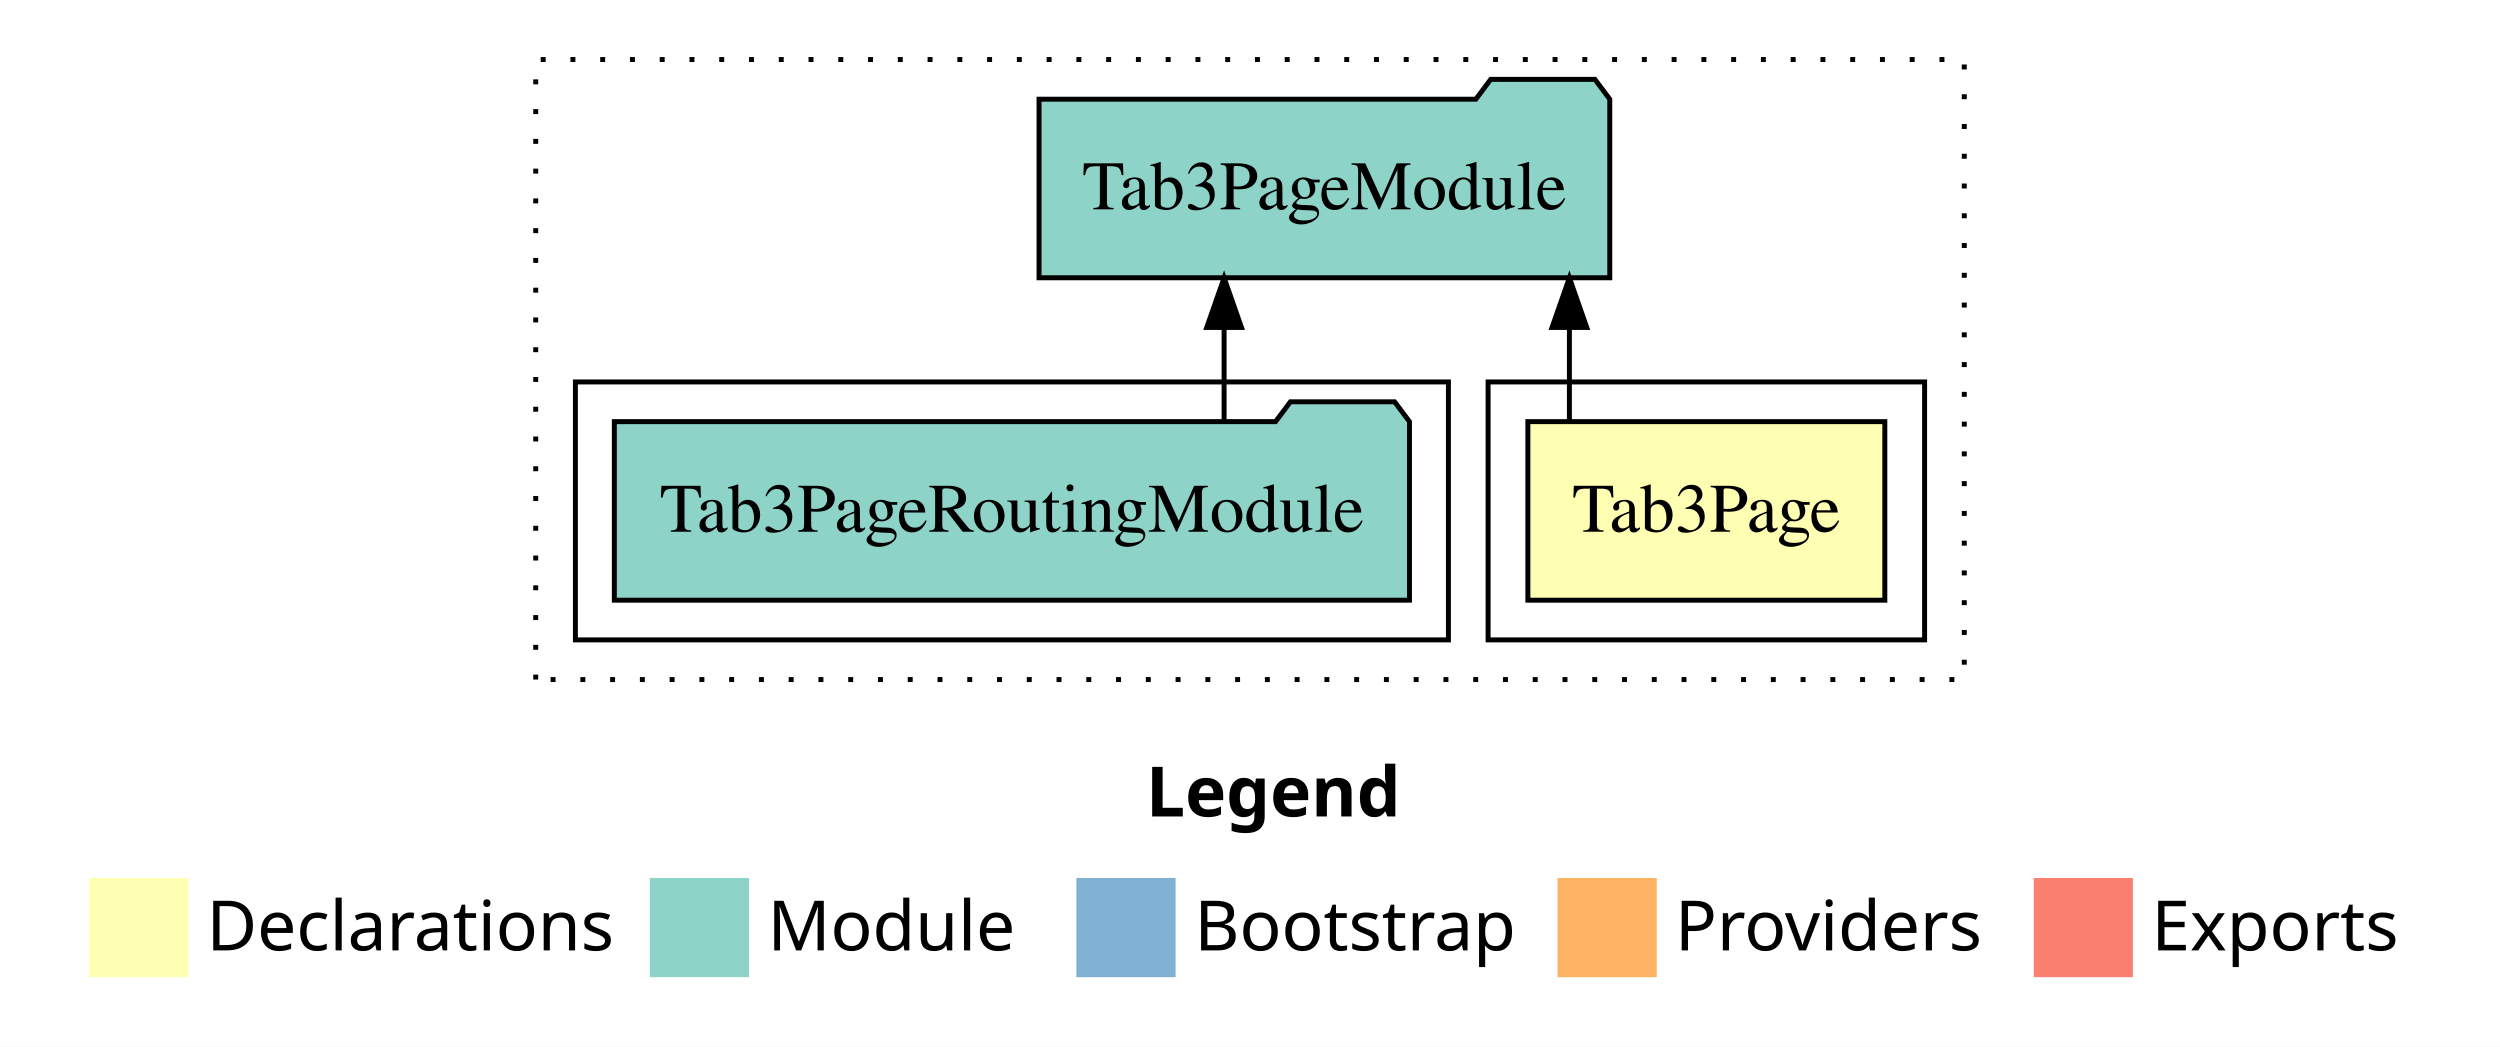
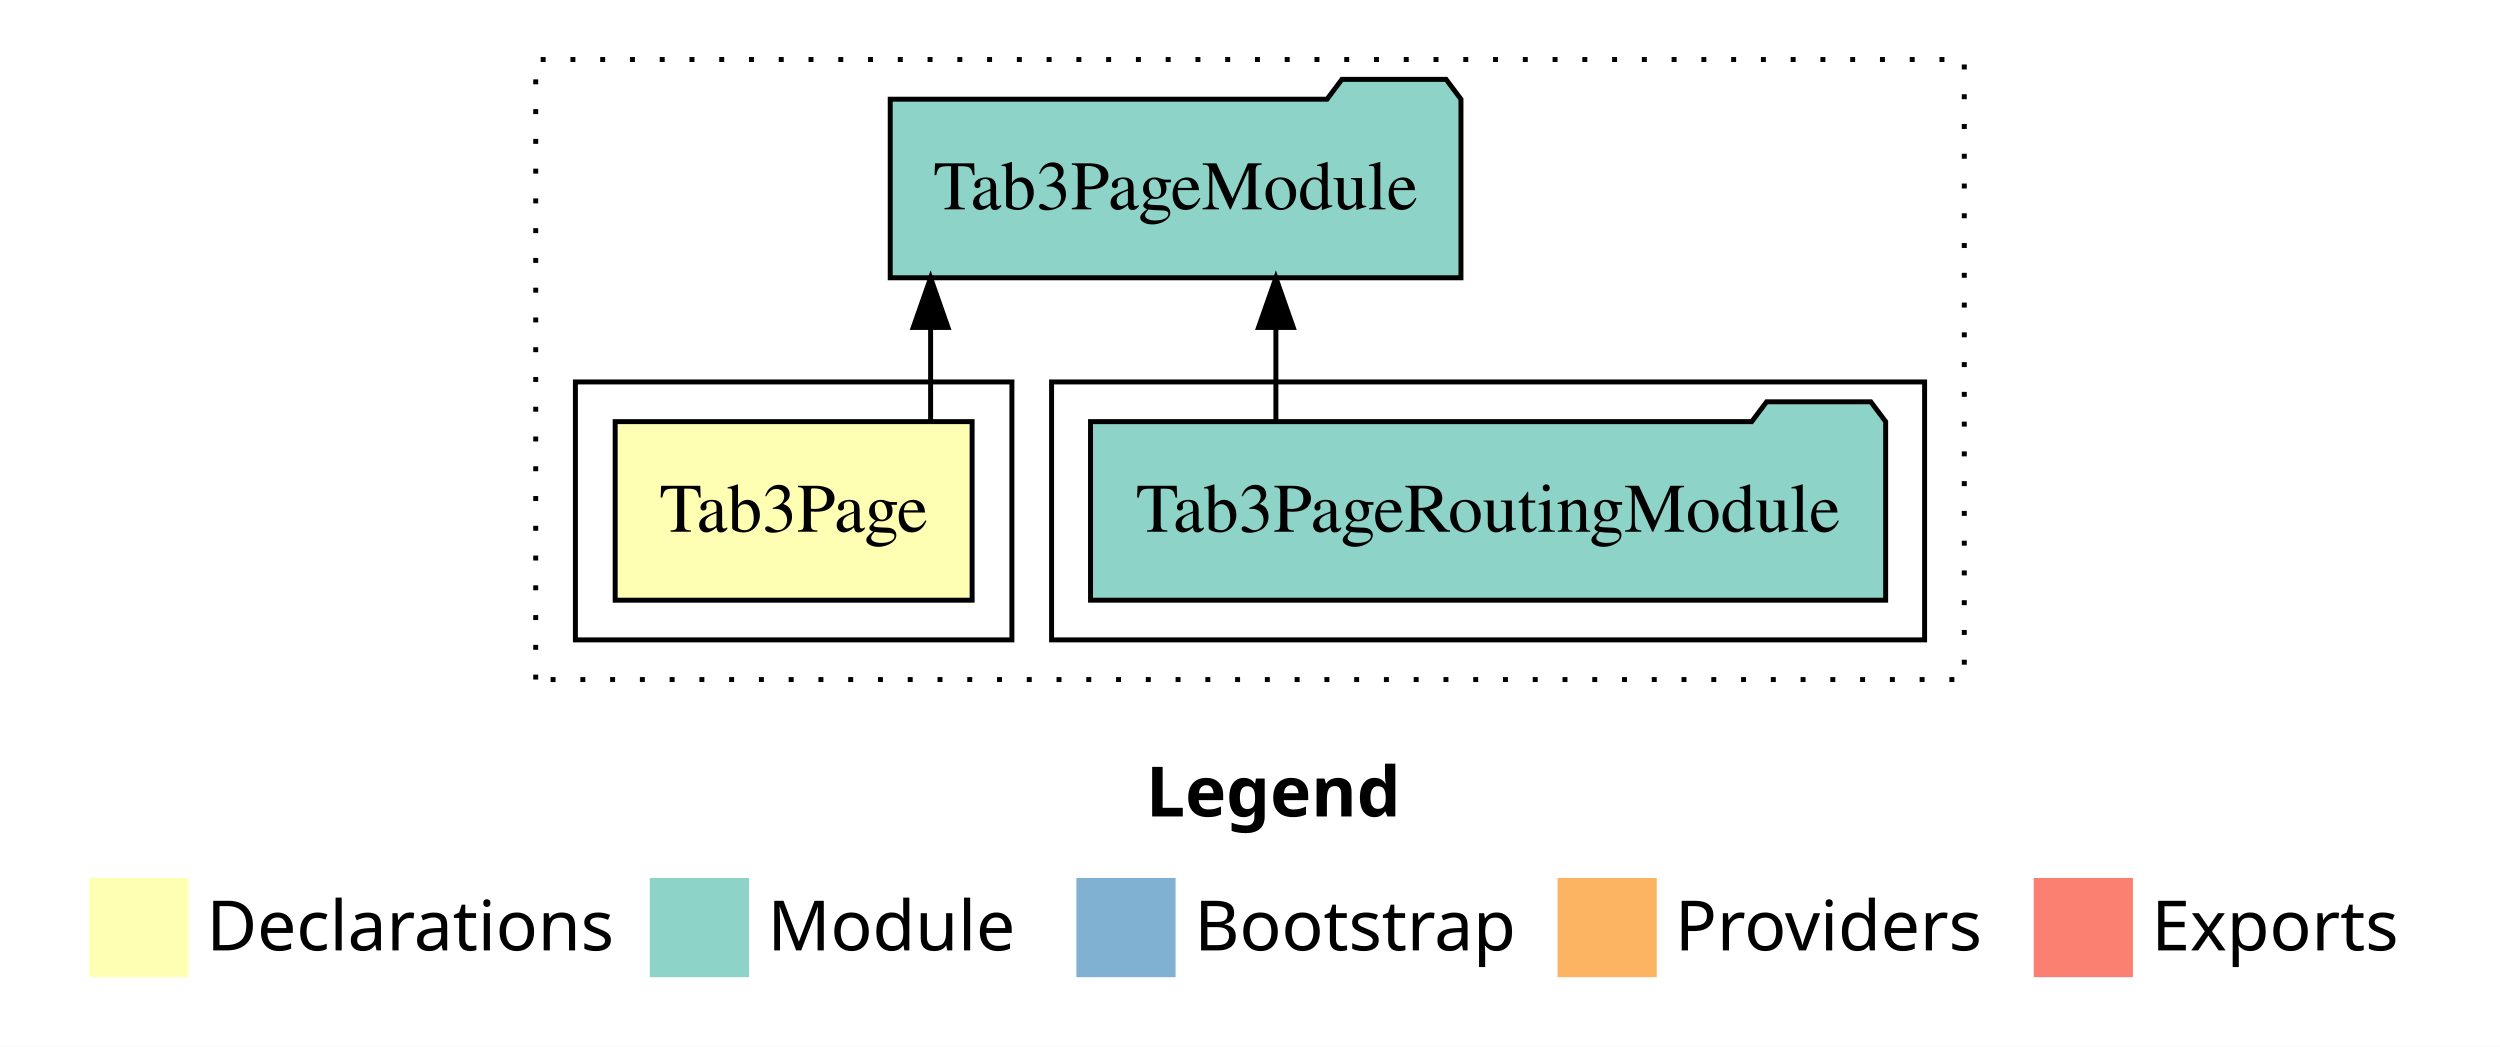
<svg xmlns="http://www.w3.org/2000/svg" width="504pt" height="211pt" viewBox="0.00 0.00 504.00 211.00">
  <g id="graph0" class="graph" transform="scale(1 1) rotate(0) translate(4 207)">
    <polygon fill="white" stroke="transparent" points="-4,4 -4,-207 500,-207 500,4 -4,4" />
    <text text-anchor="start" x="227.01" y="-42.4" font-family="sans-serif" font-weight="bold" font-size="14.00">Legend</text>
    <polygon fill="#ffffb3" stroke="transparent" points="14,-10 14,-30 34,-30 34,-10 14,-10" />
    <text text-anchor="start" x="37.63" y="-15.4" font-family="sans-serif" font-size="14.00">  Declarations</text>
    <polygon fill="#8dd3c7" stroke="transparent" points="127,-10 127,-30 147,-30 147,-10 127,-10" />
    <text text-anchor="start" x="150.73" y="-15.4" font-family="sans-serif" font-size="14.00">  Module</text>
    <polygon fill="#80b1d3" stroke="transparent" points="213,-10 213,-30 233,-30 233,-10 213,-10" />
    <text text-anchor="start" x="236.78" y="-15.4" font-family="sans-serif" font-size="14.00">  Bootstrap</text>
    <polygon fill="#fdb462" stroke="transparent" points="310,-10 310,-30 330,-30 330,-10 310,-10" />
    <text text-anchor="start" x="333.67" y="-15.4" font-family="sans-serif" font-size="14.00">  Providers</text>
    <polygon fill="#fb8072" stroke="transparent" points="406,-10 406,-30 426,-30 426,-10 406,-10" />
    <text text-anchor="start" x="429.73" y="-15.4" font-family="sans-serif" font-size="14.00">  Exports</text>
    <g id="clust1" class="cluster">
      <polygon fill="none" stroke="black" stroke-dasharray="1,5" points="104,-70 104,-195 392,-195 392,-70 104,-70" />
    </g>
+     <g id="clust4" class="cluster">
+       <polygon fill="none" stroke="black" points="208,-78 208,-130 384,-130 384,-78 208,-78" />
+     </g>
    <g id="clust2" class="cluster">
-       <polygon fill="none" stroke="black" points="296,-78 296,-130 384,-130 384,-78 296,-78" />
-     </g>
-     <g id="clust4" class="cluster">
-       <polygon fill="none" stroke="black" points="112,-78 112,-130 288,-130 288,-78 112,-78" />
+       <polygon fill="none" stroke="black" points="112,-78 112,-130 200,-130 200,-78 112,-78" />
    </g>
    <g id="node1" class="node">
-       <polygon fill="#ffffb3" stroke="black" points="375.98,-122 304.02,-122 304.02,-86 375.98,-86 375.98,-122" />
-       <text text-anchor="middle" x="340" y="-99.8" font-family="Times,serif" font-size="14.00">Tab3Page</text>
+       <polygon fill="#ffffb3" stroke="black" points="191.98,-122 120.02,-122 120.02,-86 191.98,-86 191.98,-122" />
+       <text text-anchor="middle" x="156" y="-99.8" font-family="Times,serif" font-size="14.00">Tab3Page</text>
    </g>
    <g id="node2" class="node">
-       <polygon fill="#8dd3c7" stroke="black" points="320.53,-187 317.53,-191 296.53,-191 293.53,-187 205.47,-187 205.47,-151 320.53,-151 320.53,-187" />
-       <text text-anchor="middle" x="263" y="-164.8" font-family="Times,serif" font-size="14.00">Tab3PageModule</text>
+       <polygon fill="#8dd3c7" stroke="black" points="290.53,-187 287.53,-191 266.53,-191 263.53,-187 175.47,-187 175.47,-151 290.53,-151 290.53,-187" />
+       <text text-anchor="middle" x="233" y="-164.8" font-family="Times,serif" font-size="14.00">Tab3PageModule</text>
    </g>
    <g id="edge1" class="edge">
-       <path fill="none" stroke="black" d="M312.39,-122.11C312.39,-122.11 312.39,-140.99 312.39,-140.99" />
-       <polygon fill="black" stroke="black" points="308.89,-140.99 312.39,-150.99 315.89,-140.99 308.89,-140.99" />
+       <path fill="none" stroke="black" d="M183.61,-122.11C183.61,-122.11 183.61,-140.99 183.61,-140.99" />
+       <polygon fill="black" stroke="black" points="180.11,-140.99 183.61,-150.99 187.11,-140.99 180.11,-140.99" />
    </g>
    <g id="node3" class="node">
-       <polygon fill="#8dd3c7" stroke="black" points="280.15,-122 277.15,-126 256.15,-126 253.15,-122 119.85,-122 119.85,-86 280.15,-86 280.15,-122" />
-       <text text-anchor="middle" x="200" y="-99.8" font-family="Times,serif" font-size="14.00">Tab3PageRoutingModule</text>
+       <polygon fill="#8dd3c7" stroke="black" points="376.15,-122 373.15,-126 352.15,-126 349.15,-122 215.85,-122 215.85,-86 376.15,-86 376.15,-122" />
+       <text text-anchor="middle" x="296" y="-99.8" font-family="Times,serif" font-size="14.00">Tab3PageRoutingModule</text>
    </g>
    <g id="edge2" class="edge">
-       <path fill="none" stroke="black" d="M242.78,-122.11C242.78,-122.11 242.78,-140.99 242.78,-140.99" />
-       <polygon fill="black" stroke="black" points="239.28,-140.99 242.78,-150.99 246.28,-140.99 239.28,-140.99" />
+       <path fill="none" stroke="black" d="M253.22,-122.11C253.22,-122.11 253.22,-140.99 253.22,-140.99" />
+       <polygon fill="black" stroke="black" points="249.72,-140.99 253.22,-150.99 256.72,-140.99 249.72,-140.99" />
    </g>
  </g>
</svg>
